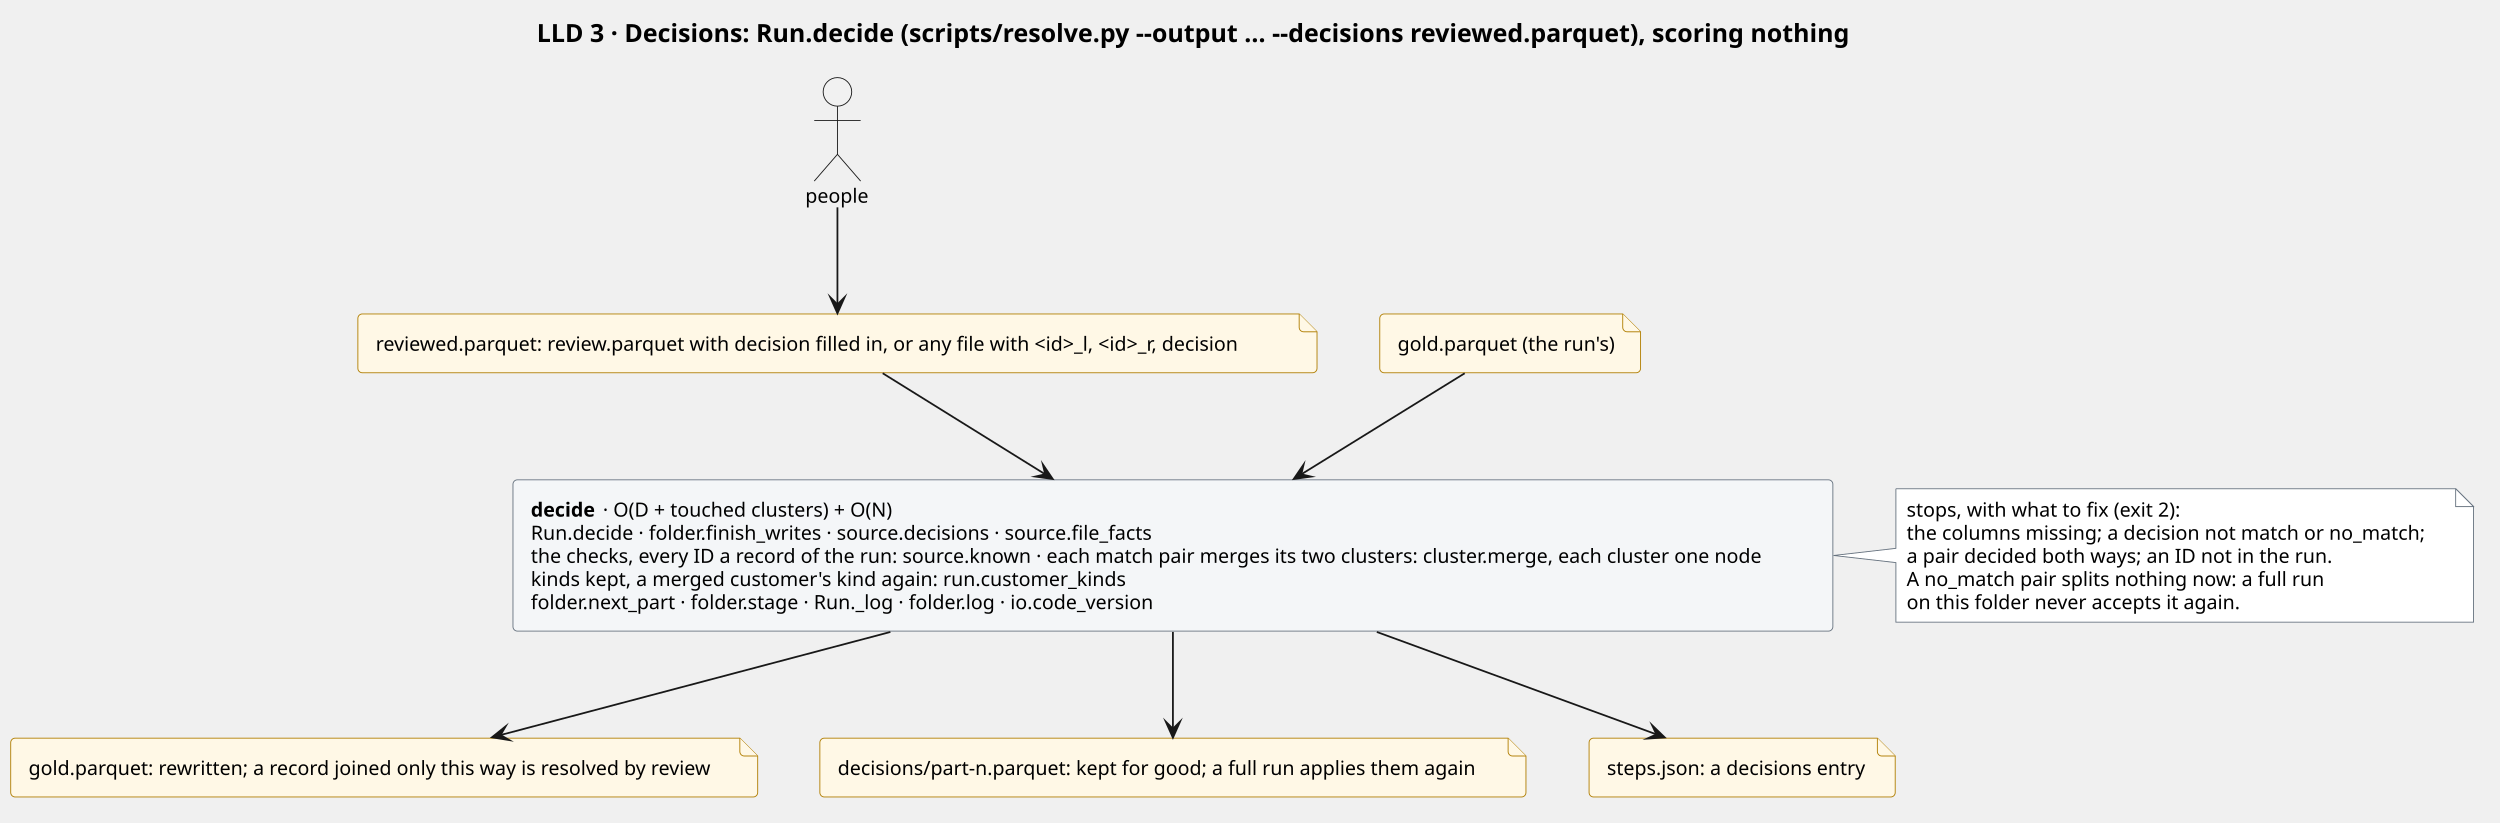
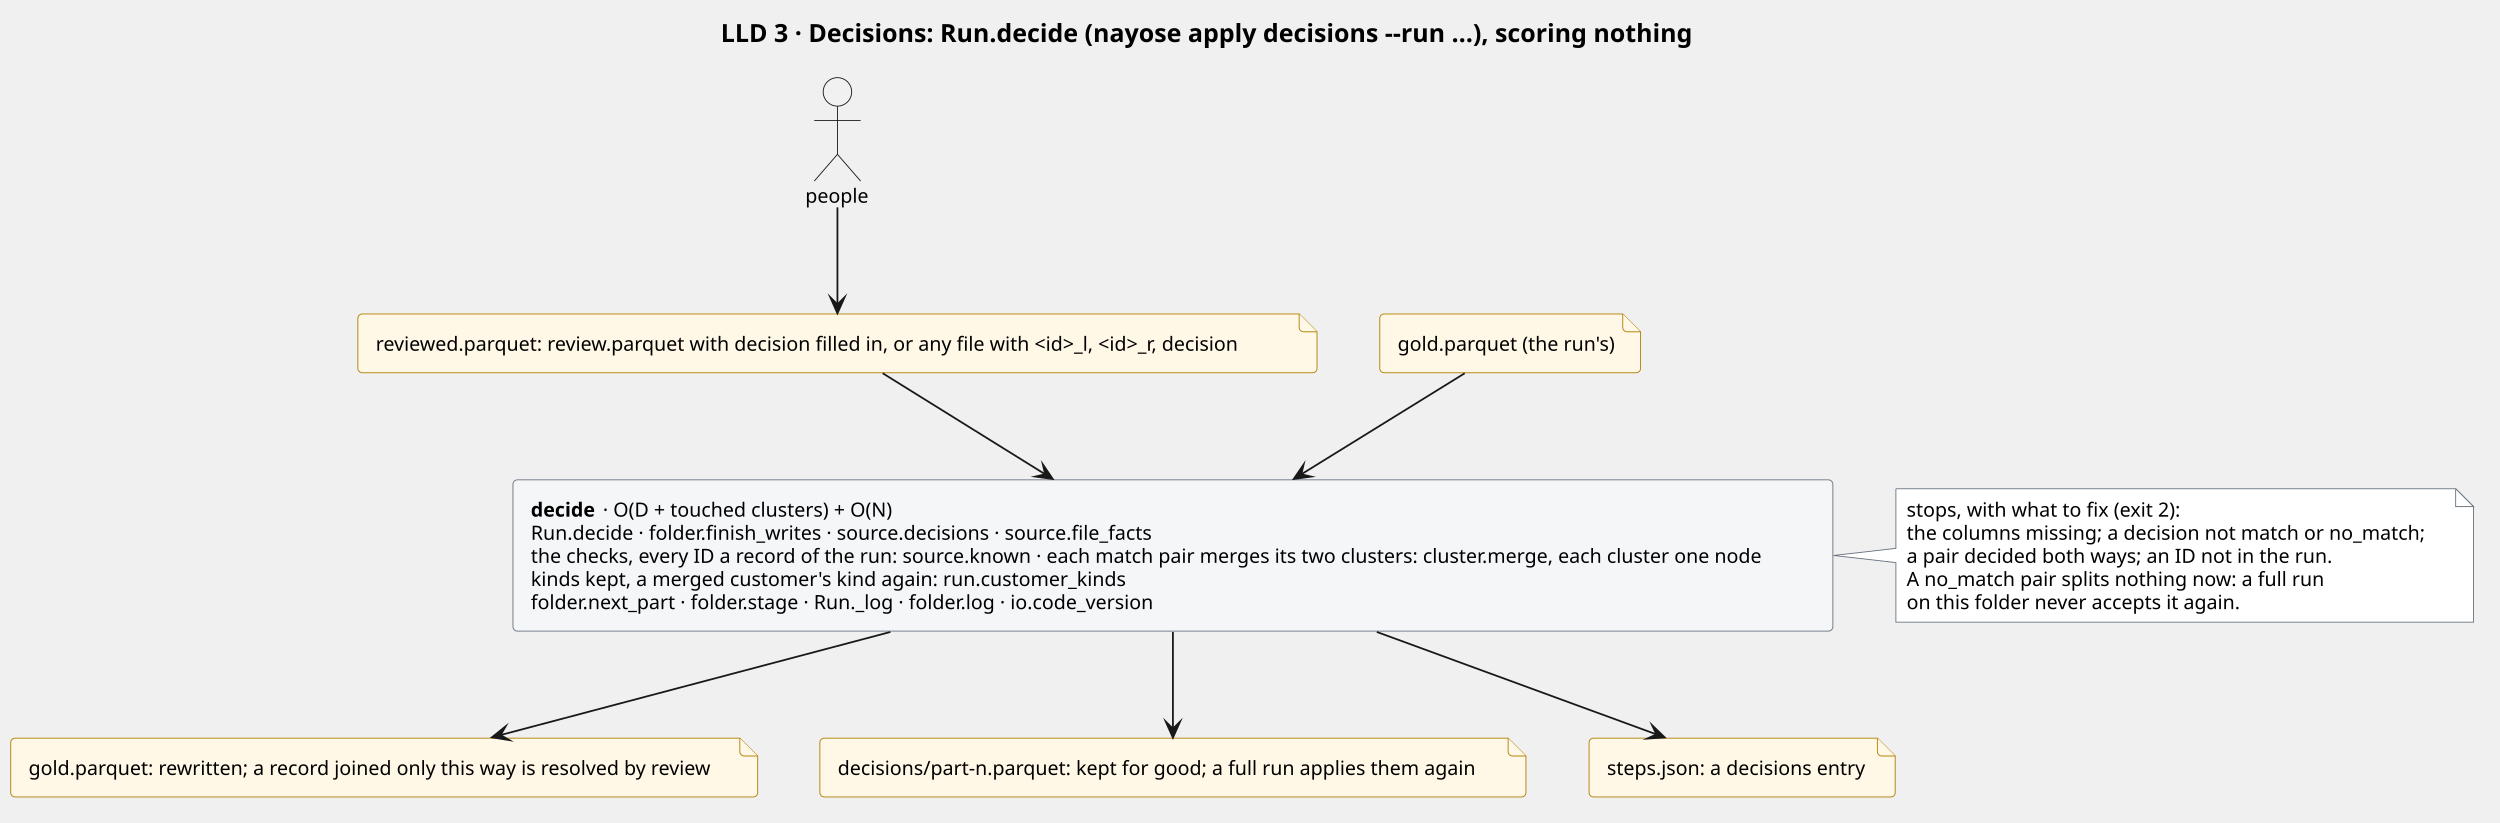
<svg xmlns="http://www.w3.org/2000/svg" version="1.1" data-diagram-type="DESCRIPTION" style="width:1401px;height:461px;background:#FFFFFF;" width="1401px" height="461px" viewBox="0 0 1401 461" zoomAndPan="magnify" preserveAspectRatio="none" contentStyleType="text/css">
  <defs />
  <g font-family="sans-serif" lengthAdjust="spacing">
    <g class="title" data-source-line="1">
-       <text x="300.78" y="23.535" fill="#000" font-size="14" textLength="792.593" font-weight="700">LLD 3 · Decisions: Run.decide (scripts/resolve.py --output … --decisions reviewed.parquet), scoring nothing</text>
+       <text x="403.907" y="23.535" fill="#000" font-size="14" textLength="586.339" font-weight="700">LLD 3 · Decisions: Run.decide (nayose apply decisions --run …), scoring nothing</text>
    </g>
    <g class="entity" data-qualified-name="people" id="ent0001" data-source-line="16">
      <ellipse cx="469.3" cy="51.488" rx="8" ry="8" fill="#F1F1F1" style="stroke:#181818;stroke-width:0.5;" />
      <path d="M469.3,59.488 L469.3,86.488 M456.3,67.488 L482.3,67.488 M469.3,86.488 L456.3,101.488 M469.3,86.488 L482.3,101.488" style="stroke:#181818;stroke-width:0.5;" fill="none" />
      <text x="451.28" y="113.623" fill="#000" font-size="11" textLength="36.04">people</text>
    </g>
    <g class="entity" data-qualified-name="f_decided" id="ent0002" data-source-line="17">
      <path d="M200.55,178.438 L200.55,206.393 A2.5,2.5 0 0 0 203.05,208.893 L735.555,208.893 A2.5,2.5 0 0 0 738.055,206.393 L738.055,185.938 L728.055,175.938 L203.05,175.938 A2.5,2.5 0 0 0 200.55,178.438" style="stroke:#B07D00;stroke-width:0.5;" fill="#FFF8E6" />
      <path d="M728.055,175.938 L728.055,183.438 A2.5,2.5 0 0 0 730.555,185.938 L738.055,185.938" style="stroke:#B07D00;stroke-width:0.5;" fill="#FFF8E6" />
      <text x="210.55" y="196.573" fill="#000" font-size="11" textLength="517.505">reviewed.parquet: review.parquet with decision filled in, or any file with &lt;id&gt;_l, &lt;id&gt;_r, decision</text>
    </g>
    <g class="entity" data-qualified-name="f_gold_in" id="ent0003" data-source-line="18">
      <path d="M773.22,178.438 L773.22,206.393 A2.5,2.5 0 0 0 775.72,208.893 L916.876,208.893 A2.5,2.5 0 0 0 919.376,206.393 L919.376,185.938 L909.376,175.938 L775.72,175.938 A2.5,2.5 0 0 0 773.22,178.438" style="stroke:#B07D00;stroke-width:0.5;" fill="#FFF8E6" />
      <path d="M909.376,175.938 L909.376,183.438 A2.5,2.5 0 0 0 911.876,185.938 L919.376,185.938" style="stroke:#B07D00;stroke-width:0.5;" fill="#FFF8E6" />
      <text x="783.22" y="196.573" fill="#000" font-size="11" textLength="126.156">gold.parquet (the run's)</text>
    </g>
    <g class="entity" data-qualified-name="decide" id="ent0004" data-source-line="20">
      <rect x="287.47" y="268.898" width="739.667" height="84.775" fill="#F4F6F8" style="stroke:#65717E;stroke-width:0.5;" rx="2.5" ry="2.5" />
      <text x="297.47" y="289.533" fill="#000" font-size="11" textLength="36.899" font-weight="700">decide</text>
      <text x="337.85" y="289.533" fill="#000" font-size="11" textLength="174.426">· O(D + touched clusters) + O(N)</text>
      <text x="297.47" y="302.488" fill="#000" font-size="11" textLength="367.737">Run.decide · folder.finish_writes · source.decisions · source.file_facts</text>
      <text x="297.47" y="315.443" fill="#000" font-size="11" textLength="719.667">the checks, every ID a record of the run: source.known · each match pair merges its two clusters: cluster.merge, each cluster one node</text>
      <text x="297.47" y="328.398" fill="#000" font-size="11" textLength="347.048">kinds kept, a merged customer's kind again: run.customer_kinds</text>
      <text x="297.47" y="341.353" fill="#000" font-size="11" textLength="372.754">folder.next_part · folder.stage · Run._log · folder.log · io.code_version</text>
    </g>
    <g class="entity" data-qualified-name="GMN5" id="ent0006" data-source-line="23">
      <path d="M1062.46,273.898 L1062.46,307.288 L1027.46,311.288 L1062.46,315.288 L1062.46,348.674 A0,0 0 0 0 1062.46,348.674 L1386.153,348.674 A0,0 0 0 0 1386.153,348.674 L1386.153,283.898 L1376.153,273.898 L1062.46,273.898 A0,0 0 0 0 1062.46,273.898" style="stroke:#65717E;stroke-width:0.5;" fill="#FFF" />
      <path d="M1376.153,273.898 L1376.153,283.898 L1386.153,283.898 L1376.153,273.898" style="stroke:#65717E;stroke-width:0.5;" fill="#FFF" />
      <text x="1068.46" y="289.533" fill="#000" font-size="11" textLength="164.06">stops, with what to fix (exit 2):</text>
      <text x="1068.46" y="302.488" fill="#000" font-size="11" textLength="302.693">the columns missing; a decision not match or no_match;</text>
      <text x="1068.46" y="315.443" fill="#000" font-size="11" textLength="248.123">a pair decided both ways; an ID not in the run.</text>
      <text x="1068.46" y="328.398" fill="#000" font-size="11" textLength="245.115">A no_match pair splits nothing now: a full run</text>
      <text x="1068.46" y="341.353" fill="#000" font-size="11" textLength="194.912">on this folder never accepts it again.</text>
    </g>
    <g class="entity" data-qualified-name="f_gold_out" id="ent0008" data-source-line="30">
      <path d="M6,416.168 L6,444.123 A2.5,2.5 0 0 0 8.5,446.623 L422.105,446.623 A2.5,2.5 0 0 0 424.605,444.123 L424.605,423.668 L414.605,413.668 L8.5,413.668 A2.5,2.5 0 0 0 6,416.168" style="stroke:#B07D00;stroke-width:0.5;" fill="#FFF8E6" />
      <path d="M414.605,413.668 L414.605,421.168 A2.5,2.5 0 0 0 417.105,423.668 L424.605,423.668" style="stroke:#B07D00;stroke-width:0.5;" fill="#FFF8E6" />
      <text x="16" y="434.303" fill="#000" font-size="11" textLength="398.605">gold.parquet: rewritten; a record joined only this way is resolved by review</text>
    </g>
    <g class="entity" data-qualified-name="f_kept" id="ent0009" data-source-line="31">
      <path d="M459.45,416.168 L459.45,444.123 A2.5,2.5 0 0 0 461.95,446.623 L852.647,446.623 A2.5,2.5 0 0 0 855.147,444.123 L855.147,423.668 L845.147,413.668 L461.95,413.668 A2.5,2.5 0 0 0 459.45,416.168" style="stroke:#B07D00;stroke-width:0.5;" fill="#FFF8E6" />
      <path d="M845.147,413.668 L845.147,421.168 A2.5,2.5 0 0 0 847.647,423.668 L855.147,423.668" style="stroke:#B07D00;stroke-width:0.5;" fill="#FFF8E6" />
      <text x="469.45" y="434.303" fill="#000" font-size="11" textLength="375.697">decisions/part-n.parquet: kept for good; a full run applies them again</text>
    </g>
    <g class="entity" data-qualified-name="f_steps" id="ent0010" data-source-line="32">
      <path d="M890.52,416.168 L890.52,444.123 A2.5,2.5 0 0 0 893.02,446.623 L1059.576,446.623 A2.5,2.5 0 0 0 1062.076,444.123 L1062.076,423.668 L1052.076,413.668 L893.02,413.668 A2.5,2.5 0 0 0 890.52,416.168" style="stroke:#B07D00;stroke-width:0.5;" fill="#FFF8E6" />
      <path d="M1052.076,413.668 L1052.076,421.168 A2.5,2.5 0 0 0 1054.576,423.668 L1062.076,423.668" style="stroke:#B07D00;stroke-width:0.5;" fill="#FFF8E6" />
      <text x="900.52" y="434.303" fill="#000" font-size="11" textLength="151.556">steps.json: a decisions entry</text>
    </g>
    <g class="link" data-entity-1="ent0001" data-entity-2="ent0002" id="lnk11" data-source-line="34" data-link-type="dependency">
      <path d="M469.3,116.178 C469.3,136.198 469.3,155.168 469.3,170.588" style="stroke:#181818;stroke-width:1;" fill="none" id="people-to-f_decided" />
      <polygon points="469.3,175.588,473.3,166.588,469.3,170.588,465.3,166.588,469.3,175.588" fill="#181818" style="stroke:#181818;stroke-width:1;stroke-linejoin:miter;stroke-miterlimit:10;" />
    </g>
    <g class="link" data-entity-1="ent0002" data-entity-2="ent0004" id="lnk12" data-source-line="35" data-link-type="dependency">
      <path d="M494.66,209.178 C519.01,224.318 552.644,245.228 585.714,265.788" style="stroke:#181818;stroke-width:1;" fill="none" id="f_decided-to-decide" />
      <polygon points="589.96,268.428,584.429,260.279,585.714,265.788,580.205,267.073,589.96,268.428" fill="#181818" style="stroke:#181818;stroke-width:1;stroke-linejoin:miter;stroke-miterlimit:10;" />
    </g>
    <g class="link" data-entity-1="ent0003" data-entity-2="ent0004" id="lnk13" data-source-line="36" data-link-type="dependency">
      <path d="M820.81,209.178 C796.33,224.318 762.503,245.239 729.253,265.799" style="stroke:#181818;stroke-width:1;" fill="none" id="f_gold_in-to-decide" />
      <polygon points="725,268.428,734.758,267.097,729.253,265.799,730.551,260.293,725,268.428" fill="#181818" style="stroke:#181818;stroke-width:1;stroke-linejoin:miter;stroke-miterlimit:10;" />
    </g>
    <g class="link" data-entity-1="ent0004" data-entity-2="ent0008" id="lnk14" data-source-line="37" data-link-type="dependency">
      <path d="M498.98,354.148 C421.57,374.618 337.814,396.76 280.524,411.91" style="stroke:#181818;stroke-width:1;" fill="none" id="decide-to-f_gold_out" />
      <polygon points="275.69,413.188,285.414,414.754,280.524,411.91,283.368,407.02,275.69,413.188" fill="#181818" style="stroke:#181818;stroke-width:1;stroke-linejoin:miter;stroke-miterlimit:10;" />
    </g>
    <g class="link" data-entity-1="ent0004" data-entity-2="ent0009" id="lnk15" data-source-line="38" data-link-type="dependency">
      <path d="M657.3,354.148 C657.3,374.708 657.3,393.258 657.3,408.398" style="stroke:#181818;stroke-width:1;" fill="none" id="decide-to-f_kept" />
      <polygon points="657.3,413.398,661.3,404.398,657.3,408.398,653.3,404.398,657.3,413.398" fill="#181818" style="stroke:#181818;stroke-width:1;stroke-linejoin:miter;stroke-miterlimit:10;" />
    </g>
    <g class="link" data-entity-1="ent0004" data-entity-2="ent0010" id="lnk16" data-source-line="39" data-link-type="dependency">
      <path d="M771.57,354.148 C827.52,374.648 886.885,396.388 928.225,411.538" style="stroke:#181818;stroke-width:1;" fill="none" id="decide-to-f_steps" />
      <polygon points="932.92,413.258,925.846,406.406,928.225,411.538,923.093,413.917,932.92,413.258" fill="#181818" style="stroke:#181818;stroke-width:1;stroke-linejoin:miter;stroke-miterlimit:10;" />
    </g>
  </g>
</svg>
